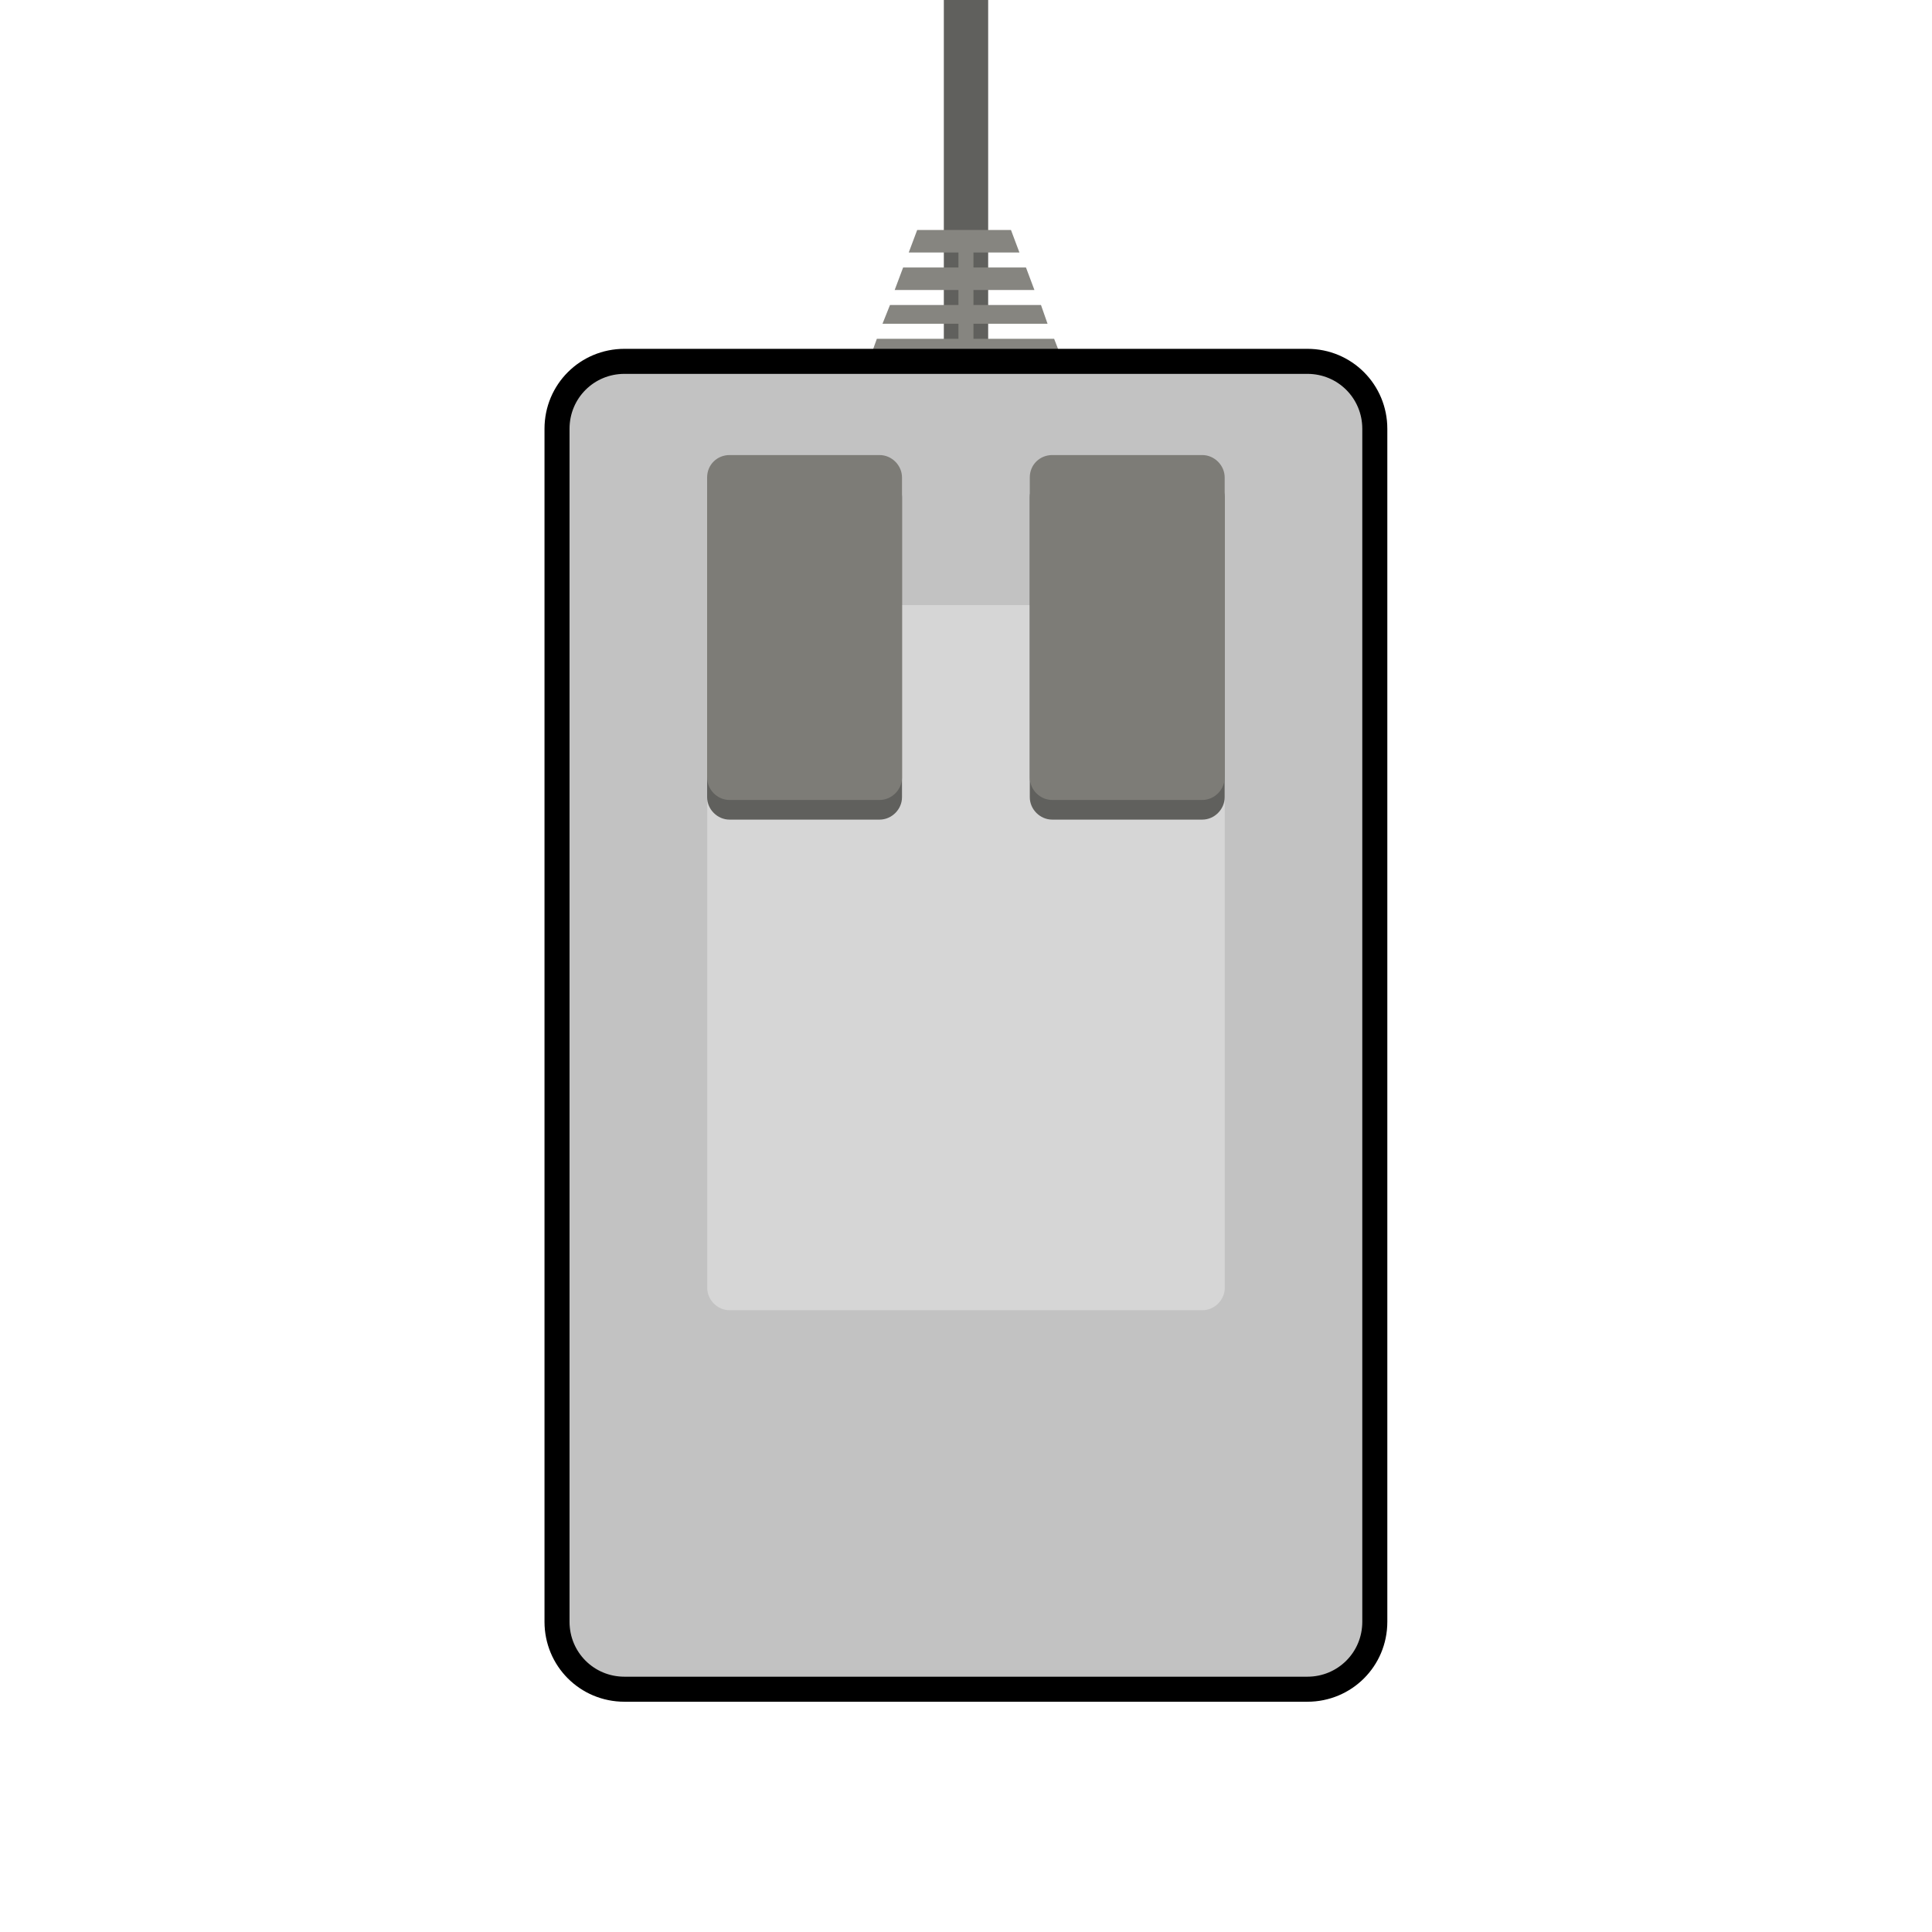
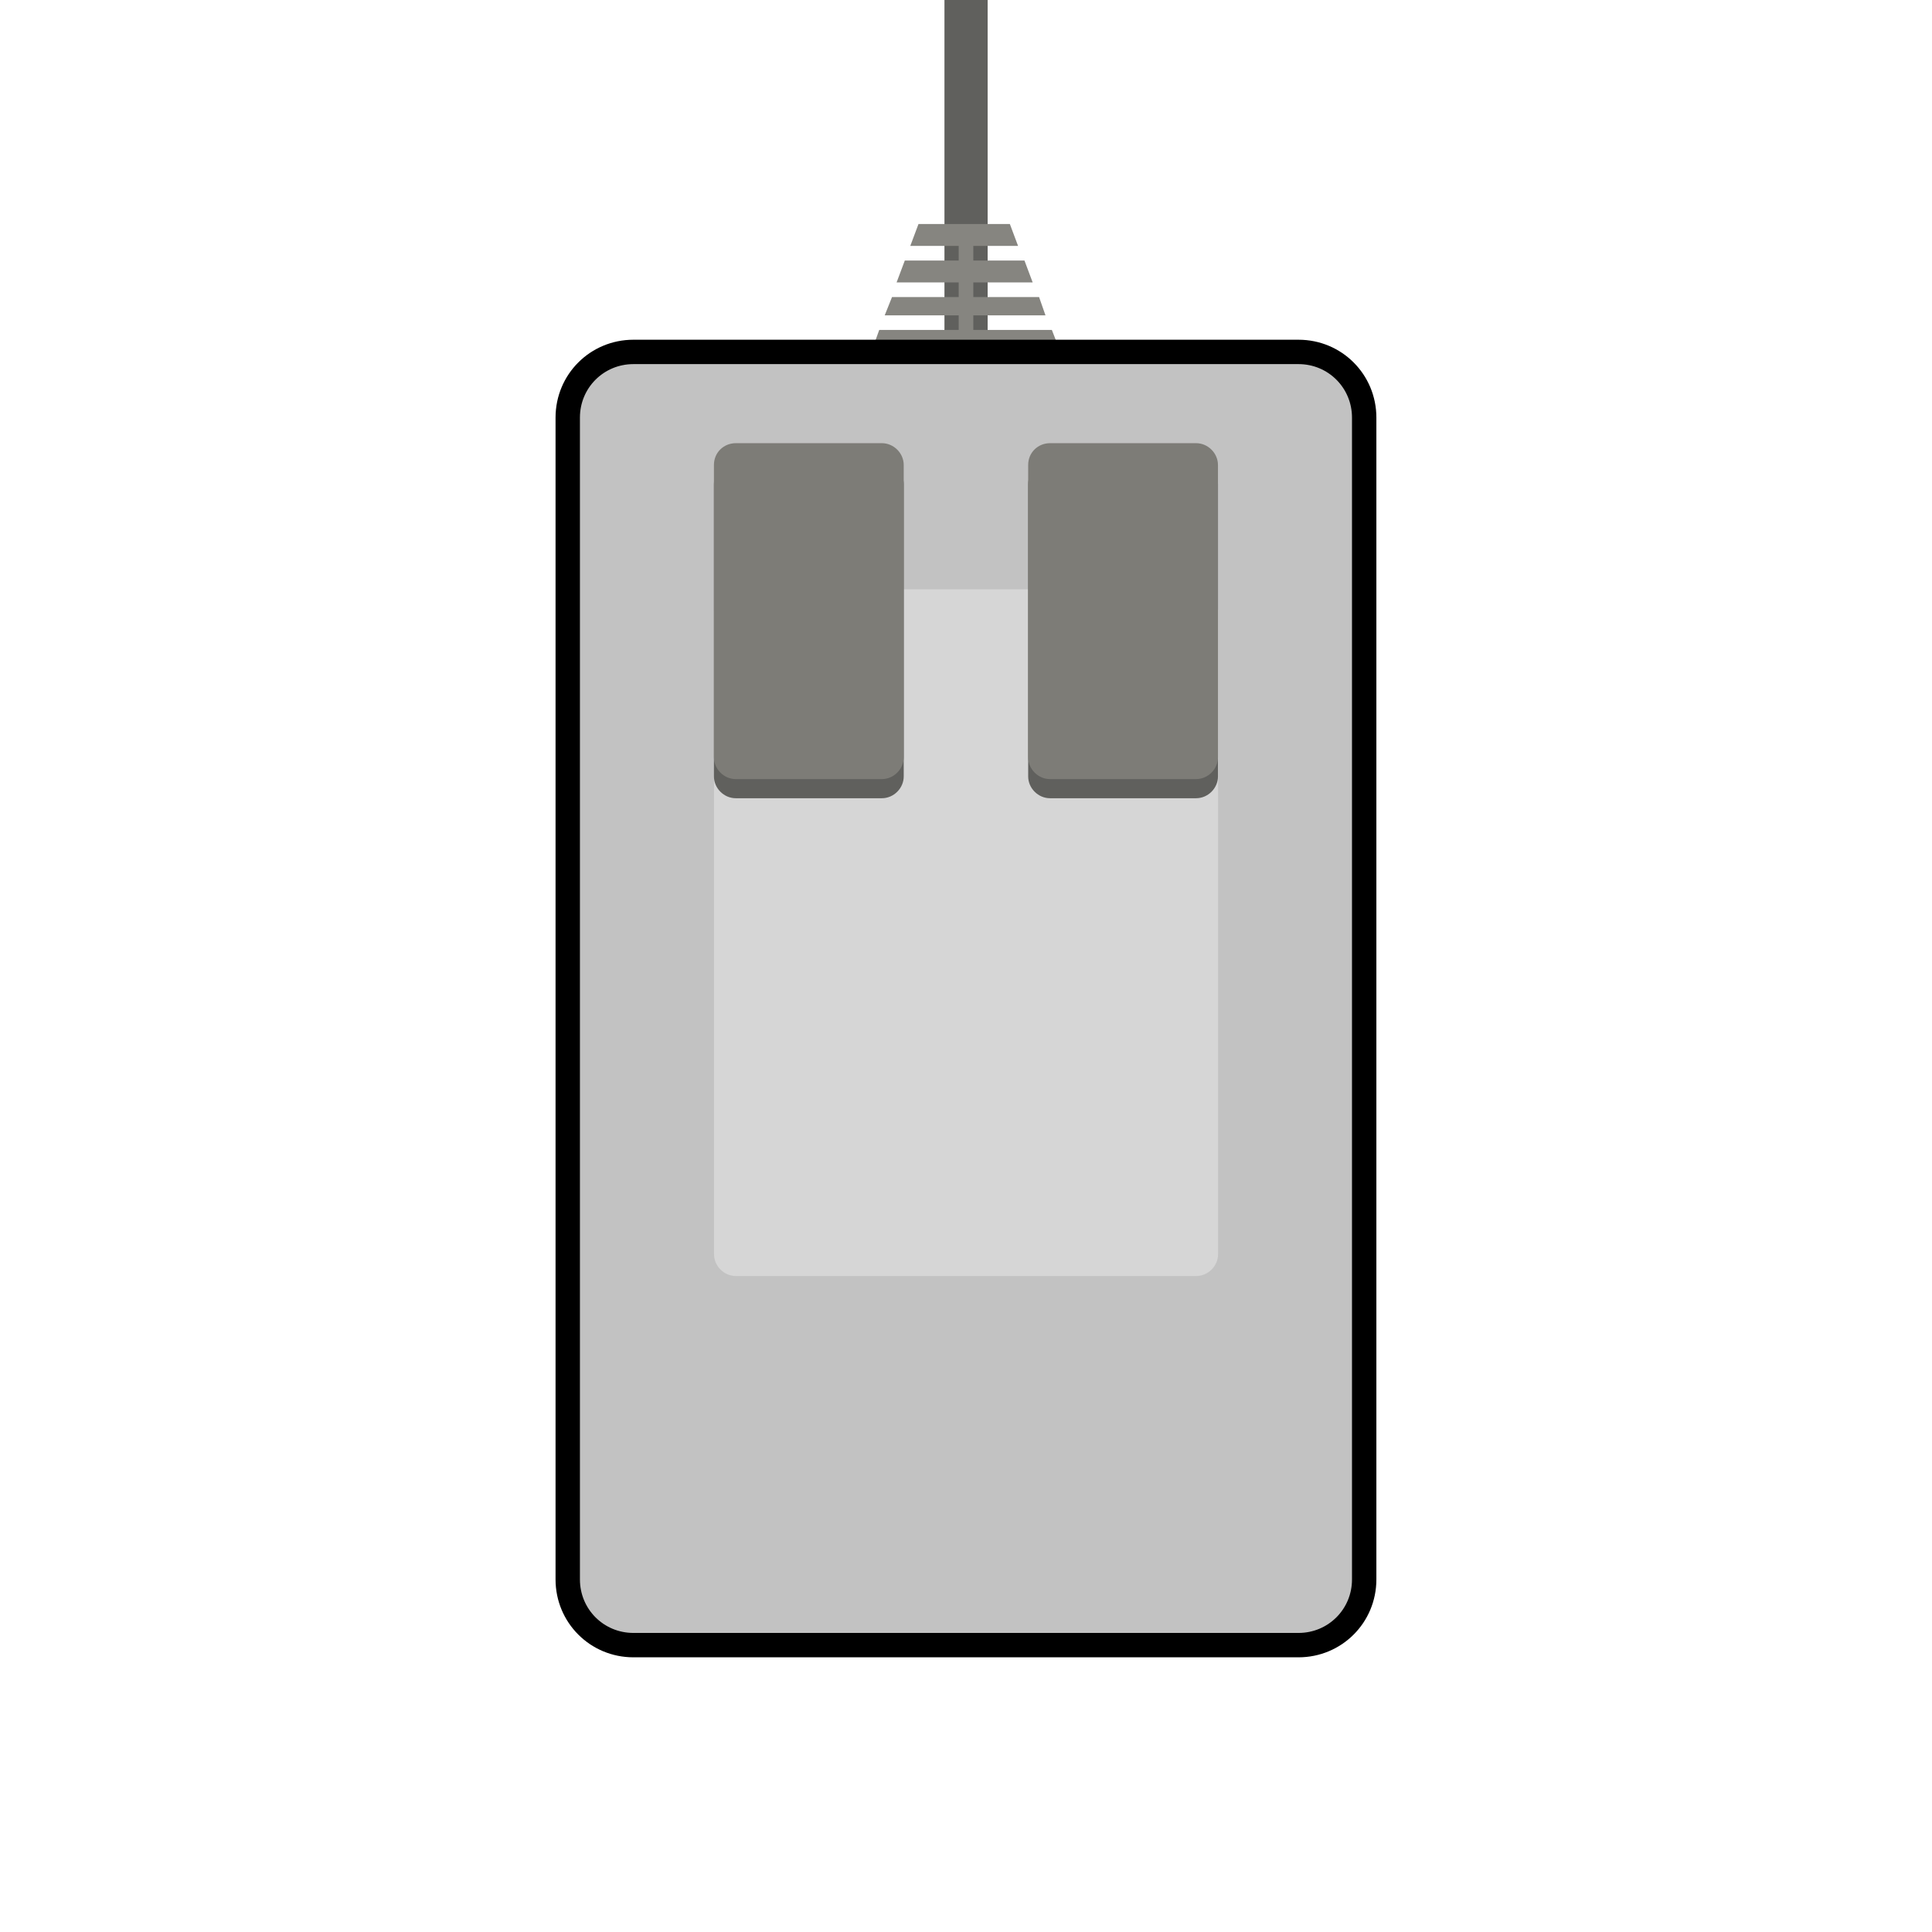
- <svg xmlns="http://www.w3.org/2000/svg" width="42" height="42" viewBox="0 0 11.113 11.113" version="1.1" id="svg4925">
+ <svg xmlns="http://www.w3.org/2000/svg" width="256" height="256" viewBox="0 0 67.733 67.733" version="1.1" id="svg4925">
  <defs id="defs4919" />
-   <g id="layer1" transform="translate(0,-285.8875)">
-     <g id="g5117">
+   <g id="layer1" transform="translate(0,-229.2666)">
+     <g id="g5117" transform="matrix(5.935824,0,0,5.935824,0.8857437,-1467.711)">
      <path id="rect4891" d="m 5.429,285.887 h 0.255 v 2.064 H 5.429 Z" style="opacity:1;vector-effect:none;fill:#60605d;fill-opacity:1;stroke:none;stroke-width:0.042;stroke-linecap:round;stroke-linejoin:round;stroke-miterlimit:4;stroke-dasharray:none;stroke-dashoffset:0;stroke-opacity:1;paint-order:normal" />
-       <polygon transform="matrix(0.05395004,0,0,0.05395004,17.26341,268.3063)" style="fill:#868580" id="XMLID_697_" points="-216.2,356.8 -209.7,356.8 -210.6,354.4 -216.2,354.4 -216.2,352.8 -211.3,352.8 -212.2,350.4 -222.2,350.4 -223.1,352.8 -217.8,352.8 -217.8,354.4 -223.7,354.4 -224.6,356.8 -217.8,356.8 -217.8,358.4 -225.1,358.4 -225.9,360.4 -217.8,360.4 -217.8,362 -226.5,362 -227.8,365.6 -206.2,365.6 -207.6,362 -216.2,362 -216.2,360.4 -208.3,360.4 -209,358.4 -216.2,358.4 " />
+       <polygon transform="matrix(0.05395004,0,0,0.05395004,17.26341,268.3063)" style="fill:#868580" id="XMLID_697_" points="-217.8,362 -226.5,362 -227.8,365.6 -206.2,365.6 -207.6,362 -216.2,362 -216.2,360.4 -208.3,360.4 -209,358.4 -216.2,358.4 -216.2,356.8 -209.7,356.8 -210.6,354.4 -216.2,354.4 -216.2,352.8 -211.3,352.8 -212.2,350.4 -222.2,350.4 -223.1,352.8 -217.8,352.8 -217.8,354.4 -223.7,354.4 -224.6,356.8 -217.8,356.8 -217.8,358.4 -225.1,358.4 -225.9,360.4 -217.8,360.4 " />
      <path style="fill:#c2c2c2;fill-opacity:1;stroke:#000000;stroke-width:0.144;stroke-miterlimit:4;stroke-dasharray:none;stroke-opacity:1" id="XMLID_695_" d="m 3.592,287.966 h 3.928 c 0.216,0 0.388,0.173 0.388,0.388 v 6.862 c 0,0.216 -0.173,0.388 -0.388,0.388 H 3.592 c -0.216,0 -0.388,-0.173 -0.388,-0.388 v -6.862 c 0,-0.216 0.173,-0.388 0.388,-0.388 z" />
      <path style="fill:#d6d6d6;fill-opacity:1;stroke-width:0.054" id="XMLID_693_" d="M 4.197,289.368 H 6.916 c 0.07,0 0.129,0.059 0.129,0.129 v 3.798 c 0,0.07 -0.059,0.129 -0.129,0.129 H 4.197 c -0.07,0 -0.129,-0.059 -0.129,-0.129 v -3.798 c 0,-0.075 0.059,-0.129 0.129,-0.129 z" />
      <g transform="translate(-0.0215808)" id="g4938">
        <path style="fill:#60605d;stroke-width:0.054" id="XMLID_691_" d="m 4.218,288.618 h 0.863 c 0.07,0 0.129,0.059 0.129,0.129 v 1.726 c 0,0.07 -0.059,0.129 -0.129,0.129 H 4.218 c -0.07,0 -0.129,-0.059 -0.129,-0.129 v -1.726 c 0,-0.07 0.059,-0.129 0.129,-0.129 z" />
        <path style="fill:#60605d;stroke-width:0.054" id="XMLID_686_" d="m 6.074,288.618 h 0.863 c 0.07,0 0.129,0.059 0.129,0.129 v 1.726 c 0,0.07 -0.059,0.129 -0.129,0.129 H 6.074 c -0.07,0 -0.129,-0.059 -0.129,-0.129 v -1.726 c 0,-0.07 0.059,-0.129 0.129,-0.129 z" />
        <g id="g4931">
          <path d="m 4.218,288.505 h 0.863 c 0.07,0 0.129,0.059 0.129,0.129 v 1.726 c 0,0.07 -0.059,0.129 -0.129,0.129 H 4.218 c -0.07,0 -0.129,-0.059 -0.129,-0.129 v -1.726 c 0,-0.075 0.059,-0.129 0.129,-0.129 z" id="XMLID_689_" style="fill:#7d7c77;fill-opacity:1;stroke-width:0.054" />
          <path d="m 6.074,288.505 h 0.863 c 0.07,0 0.129,0.059 0.129,0.129 v 1.726 c 0,0.07 -0.059,0.129 -0.129,0.129 H 6.074 c -0.07,0 -0.129,-0.059 -0.129,-0.129 v -1.726 c 0,-0.075 0.059,-0.129 0.129,-0.129 z" id="XMLID_684_" style="fill:#7d7c77;fill-opacity:1;stroke-width:0.054" />
        </g>
      </g>
    </g>
  </g>
</svg>
